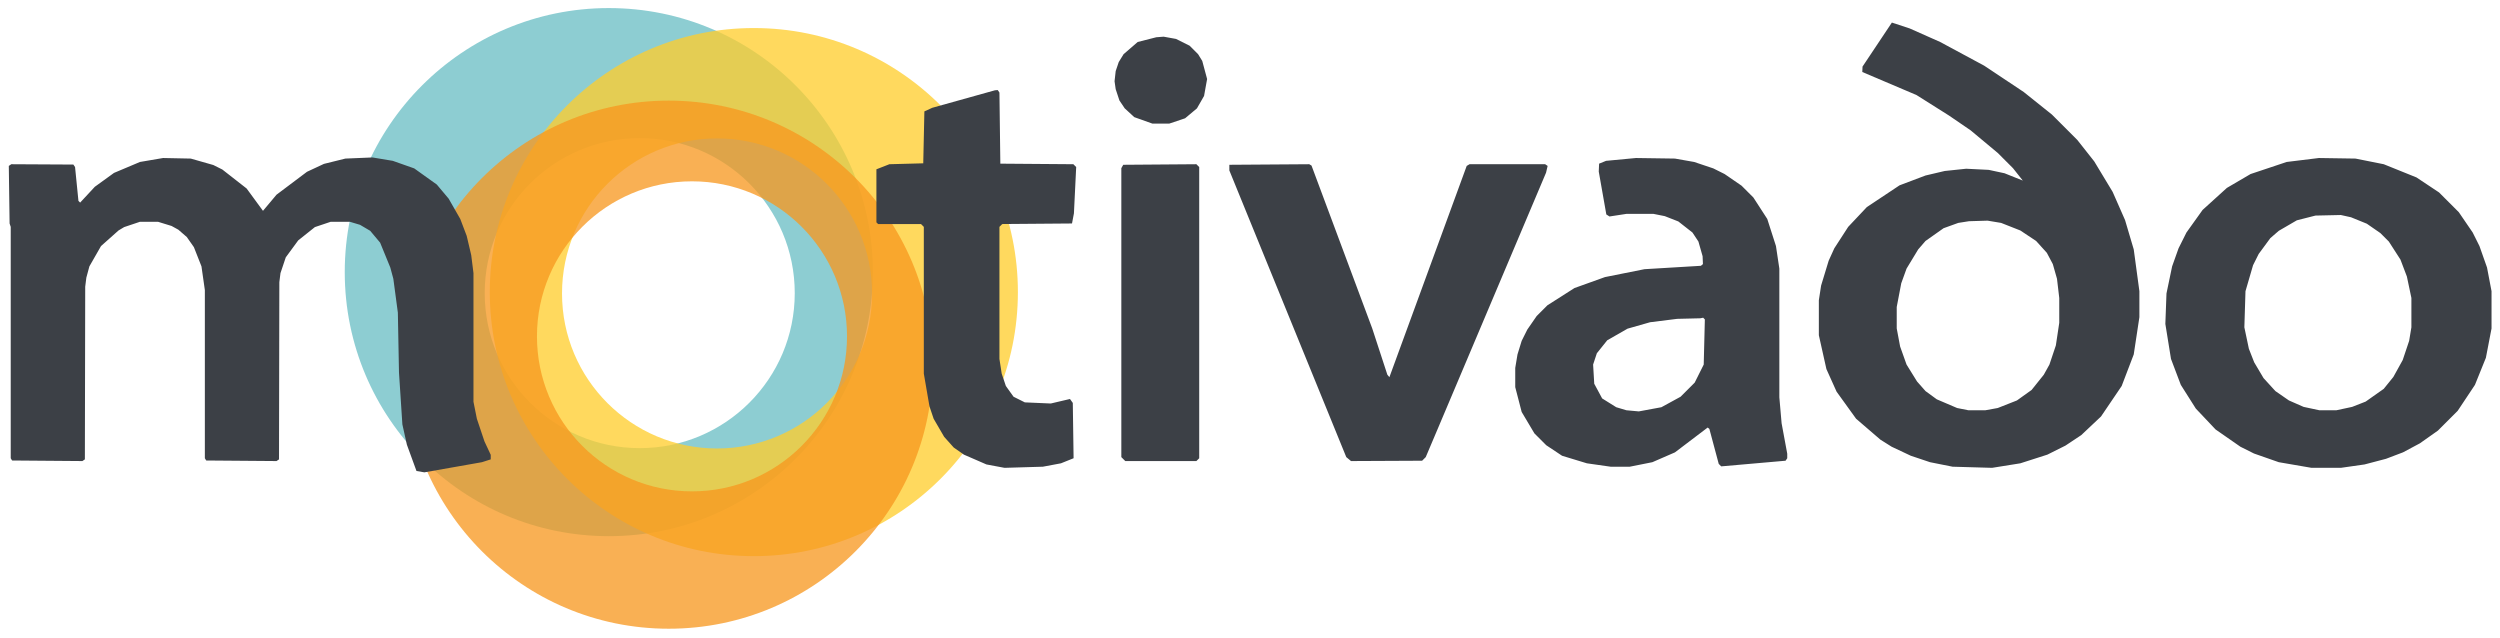
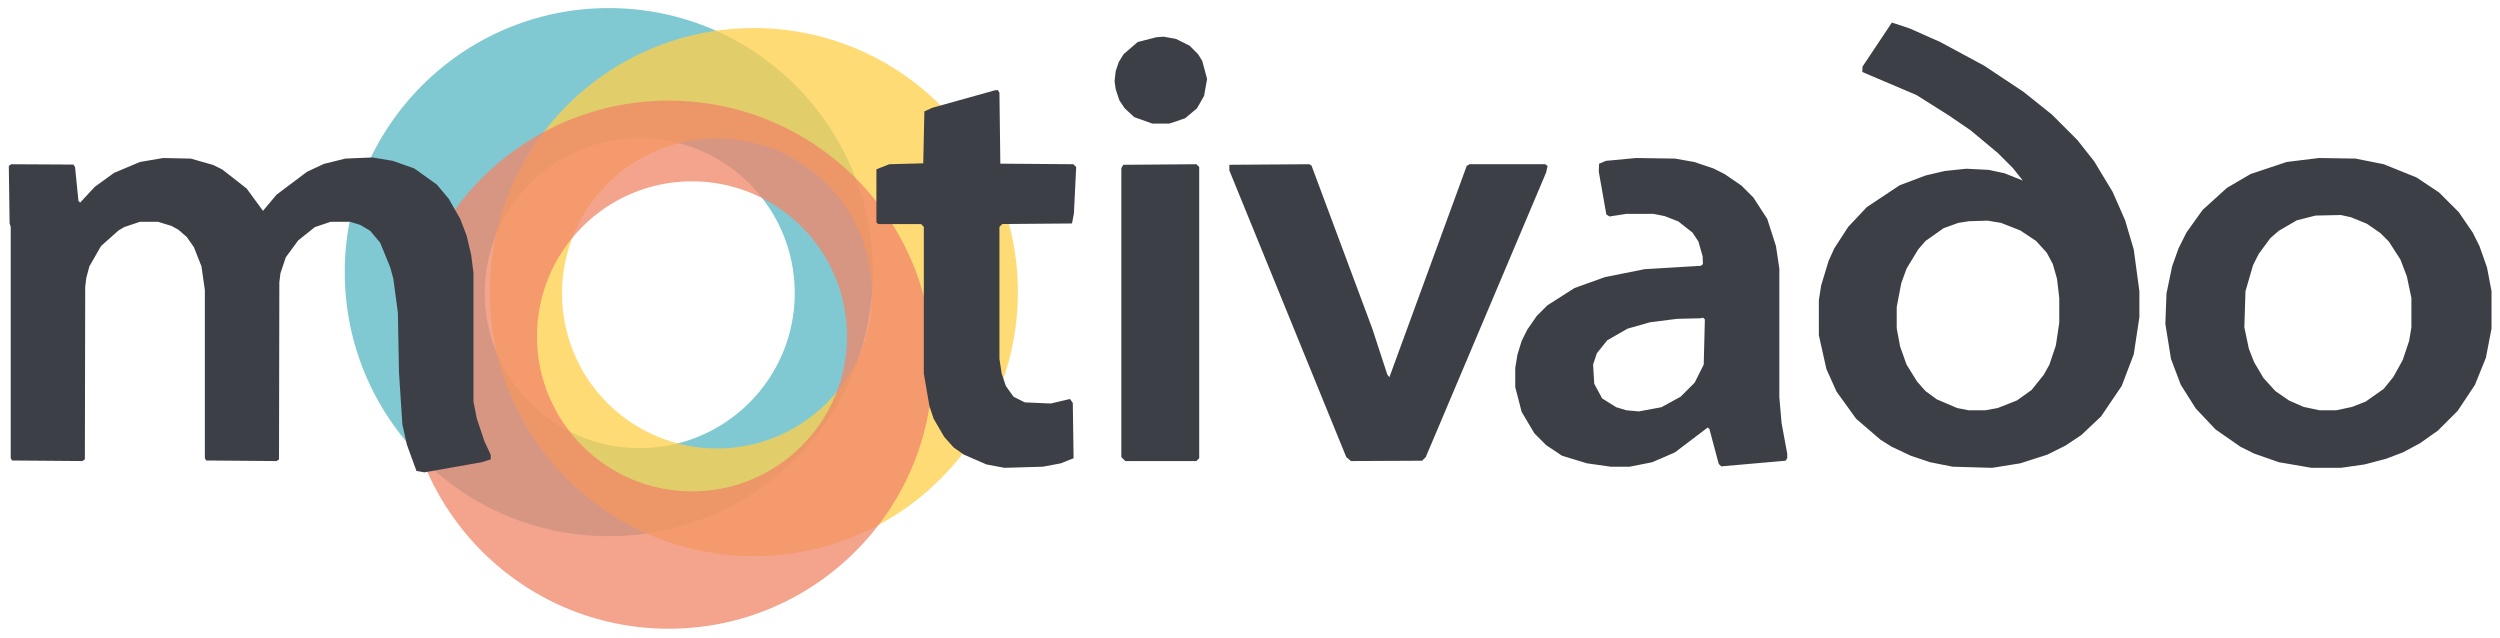
<svg xmlns="http://www.w3.org/2000/svg" viewBox="42 54 2215 565" role="img" aria-label="Motivado">
-   <path fill="#69bec4" fill-opacity="0.76" fill-rule="evenodd" d="M347.45 295.10a233.95 233.95 0 1 0 467.9 0a233.95 233.95 0 1 0 -467.9 0ZM471.45 313.70a137.35 137.35 0 1 0 274.7 0a137.35 137.35 0 1 0 -274.7 0Z" />
-   <path fill="#ffcd2c" fill-opacity="0.76" fill-rule="evenodd" d="M475.95 312.80a233.95 233.95 0 1 0 467.9 0a233.95 233.95 0 1 0 -467.9 0ZM539.95 314.00a137.35 137.35 0 1 0 274.7 0a137.35 137.35 0 1 0 -274.7 0Z" />
-   <path fill="#f7981f" fill-opacity="0.76" fill-rule="evenodd" d="M400.55 377.10a233.95 233.95 0 1 0 467.9 0a233.95 233.95 0 1 0 -467.9 0ZM517.75 352.00a137.35 137.35 0 1 0 274.7 0a137.35 137.35 0 1 0 -274.7 0Z" />
+   <path fill="#5ab8c4" fill-opacity="0.76" fill-rule="evenodd" d="M347.45 295.10a233.95 233.95 0 1 0 467.9 0a233.95 233.95 0 1 0 -467.9 0ZM471.45 313.70a137.35 137.35 0 1 0 274.7 0a137.35 137.35 0 1 0 -274.7 0Z" />
+   <path fill="#ffd04a" fill-opacity="0.76" fill-rule="evenodd" d="M475.95 312.80a233.95 233.95 0 1 0 467.9 0a233.95 233.95 0 1 0 -467.9 0ZM539.95 314.00a137.35 137.35 0 1 0 274.7 0a137.35 137.35 0 1 0 -274.7 0Z" />
+   <path fill="#f0866a" fill-opacity="0.76" fill-rule="evenodd" d="M400.55 377.10a233.95 233.95 0 1 0 467.9 0a233.95 233.95 0 1 0 -467.9 0ZM517.75 352.00a137.35 137.35 0 1 0 274.7 0a137.35 137.35 0 1 0 -274.7 0Z" />
  <path fill="#3c4046" fill-rule="evenodd" d="M1718.2 74.0L1734.0 79.2L1761.0 91.2L1800.0 112.2L1835.0 135.5L1860.0 155.5L1882.5 178.0L1897.5 197.0L1913.8 224.0L1924.8 249.0L1932.5 275.0L1937.5 312.0L1937.5 335.0L1932.5 368.0L1921.8 396.0L1903.5 423.0L1886.0 439.5L1872.0 448.8L1856.0 456.8L1832.0 464.5L1807.0 468.5L1772.0 467.5L1752.0 463.5L1735.0 457.8L1718.0 449.8L1708.0 443.5L1686.5 425.0L1669.2 401.0L1660.2 381.0L1653.5 351.0L1653.5 320.0L1655.5 307.0L1662.2 285.0L1667.2 274.0L1679.5 255.0L1696.0 237.5L1725.0 218.2L1748.0 209.5L1765.0 205.5L1784.0 203.5L1804.0 204.5L1818.0 207.5L1834.2 214.0L1825.5 203.0L1812.0 189.5L1788.0 169.5L1769.0 156.5L1740.0 138.2L1692.0 117.8L1692.2 113.0ZM1066.5 87.0L1073.0 86.5L1084.0 88.5L1096.0 94.5L1103.5 102.0L1107.2 108.0L1111.5 124.0L1108.8 139.0L1102.5 150.0L1092.0 158.8L1078.0 163.5L1063.0 163.5L1047.0 157.8L1038.5 150.0L1033.8 143.0L1030.5 133.0L1029.5 126.0L1030.5 117.0L1033.2 109.0L1037.5 102.0L1050.0 91.2ZM923.5 134.0L926.0 133.8L927.5 136.0L928.3 199.0L993.0 199.5L995.5 202.0L993.5 243.0L991.8 252.0L930.0 252.5L927.5 255.0L927.5 372.0L929.5 385.0L933.2 396.0L940.0 405.5L950.0 410.5L973.0 411.5L990.0 407.5L992.5 411.0L993.2 460.0L982.0 464.5L966.0 467.5L932.0 468.5L916.0 465.5L896.0 456.8L887.0 450.5L878.5 441.0L869.2 425.0L865.5 414.0L860.5 385.0L860.5 255.0L858.0 252.5L820.0 252.5L818.5 251.0L818.5 204.0L830.0 199.5L860.0 198.7L861.0 152.7L868.0 149.5ZM186.5 194.0L211.0 194.5L231.0 200.2L239.0 204.2L260.5 221.0L275.0 240.8L287.0 226.5L314.0 206.2L329.0 199.2L348.0 194.5L372.0 193.5L390.0 196.5L409.0 203.2L429.0 217.5L439.5 230.0L449.8 248.0L455.5 263.0L459.5 280.0L461.5 296.0L461.5 410.0L464.5 425.0L471.2 445.0L476.8 457.0L476.8 461.0L469.0 463.5L418.0 472.5L411.0 471.3L402.5 448.0L398.5 430.0L395.5 384.0L394.5 331.0L390.5 301.0L387.8 291.0L378.8 269.0L370.0 258.5L361.0 253.2L352.0 250.5L335.0 250.5L321.0 255.2L306.2 267.0L295.2 282.0L290.5 296.0L289.5 304.0L289.2 461.0L287.0 462.5L224.7 462.0L223.5 460.0L223.5 311.0L220.5 290.0L213.8 273.0L207.5 264.0L200.0 257.5L194.0 254.2L182.0 250.5L166.0 250.5L152.0 255.2L147.0 258.2L131.5 272.0L121.2 290.0L118.5 300.0L117.5 308.0L117.2 461.0L115.0 462.5L52.7 462.0L51.5 460.0L51.5 255.0L50.5 252.0L49.8 201.0L52.0 199.5L107.0 199.8L108.5 202.0L111.5 232.0L113.0 233.5L126.0 219.5L143.0 207.2L166.0 197.5ZM1491.5 194.0L1526.0 194.5L1543.0 197.5L1560.0 203.2L1570.0 208.2L1585.0 218.5L1595.5 229.0L1607.8 248.0L1615.5 272.0L1618.5 292.0L1618.5 406.0L1620.5 429.0L1625.5 456.0L1625.5 460.0L1624.0 462.2L1567.0 467.2L1564.8 465.0L1556.5 434.0L1555.0 432.8L1526.0 454.8L1506.0 463.5L1486.0 467.5L1469.0 467.5L1448.0 464.5L1426.0 457.8L1412.0 448.5L1401.5 438.0L1390.2 419.0L1384.5 397.0L1384.5 380.0L1386.5 368.0L1390.2 356.0L1395.2 346.0L1403.5 334.0L1413.0 324.5L1437.0 309.2L1464.0 299.5L1499.0 292.5L1549.0 289.5L1550.8 288.0L1550.5 281.0L1546.8 268.0L1541.5 260.0L1529.0 250.2L1517.0 245.5L1507.0 243.5L1483.0 243.5L1468.0 245.8L1465.2 244.0L1458.5 206.0L1458.8 199.0L1465.0 196.5ZM2096.5 194.0L2129.0 194.5L2154.0 199.5L2183.0 211.2L2203.0 224.5L2220.5 242.0L2232.8 260.0L2238.8 272.0L2245.5 291.0L2249.5 312.0L2249.5 345.0L2244.5 371.0L2234.8 395.0L2219.5 418.0L2202.0 435.5L2186.0 446.8L2171.0 454.8L2156.0 460.5L2137.0 465.5L2116.0 468.5L2090.0 468.5L2061.0 463.5L2039.0 455.8L2027.0 449.8L2005.0 434.5L1987.5 416.0L1974.2 395.0L1965.5 372.0L1960.5 341.0L1961.5 314.0L1966.5 290.0L1972.2 274.0L1979.2 260.0L1993.5 240.0L2015.0 220.5L2036.0 208.2L2068.0 197.5ZM1037.2 200.0L1102.0 199.5L1104.5 202.0L1104.5 460.0L1102.0 462.5L1039.0 462.5L1035.5 459.0L1035.5 203.0ZM1131.2 200.0L1202.0 199.5L1204.0 200.7L1257.8 345.0L1271.2 386.0L1273.0 388.2L1341.5 201.0L1344.0 199.5L1411.0 199.5L1413.2 201.0L1411.8 207.0L1315.8 434.0L1305.2 459.0L1302.0 462.2L1239.0 462.5L1234.8 459.0L1131.2 205.0ZM2093.5 245.0L2116.0 244.5L2125.0 246.5L2139.0 252.2L2151.0 260.5L2158.5 268.0L2168.8 284.0L2174.5 299.0L2178.5 318.0L2178.5 344.0L2176.5 356.0L2170.8 373.0L2162.5 388.0L2154.0 398.5L2138.0 409.8L2126.0 414.5L2112.0 417.5L2097.0 417.5L2083.0 414.5L2070.0 408.8L2058.0 400.5L2047.5 389.0L2039.2 375.0L2034.5 363.0L2030.5 344.0L2031.5 312.0L2038.2 289.0L2043.2 279.0L2053.5 265.0L2061.0 258.5L2077.0 249.2ZM1786.5 250.0L1803.0 249.5L1815.0 251.5L1832.0 258.2L1846.0 267.5L1855.5 278.0L1860.8 288.0L1864.5 301.0L1866.5 318.0L1866.5 340.0L1863.5 360.0L1857.8 377.0L1852.8 386.0L1842.0 399.5L1829.0 408.8L1812.0 415.5L1801.0 417.5L1786.0 417.5L1776.0 415.5L1758.0 407.8L1748.0 400.5L1740.5 392.0L1731.2 377.0L1725.5 361.0L1722.5 345.0L1722.5 326.0L1726.5 305.0L1731.2 292.0L1741.5 275.0L1748.0 267.5L1764.0 256.2L1777.0 251.5ZM1548.5 336.0L1551.0 335.5L1552.5 337.0L1551.5 377.0L1543.5 393.0L1531.0 405.5L1514.0 414.8L1494.0 418.5L1483.0 417.5L1474.0 414.8L1461.5 407.0L1454.5 394.0L1453.5 377.0L1456.8 367.0L1466.0 355.5L1484.0 345.2L1504.0 339.5L1528.0 336.5Z" />
</svg>
